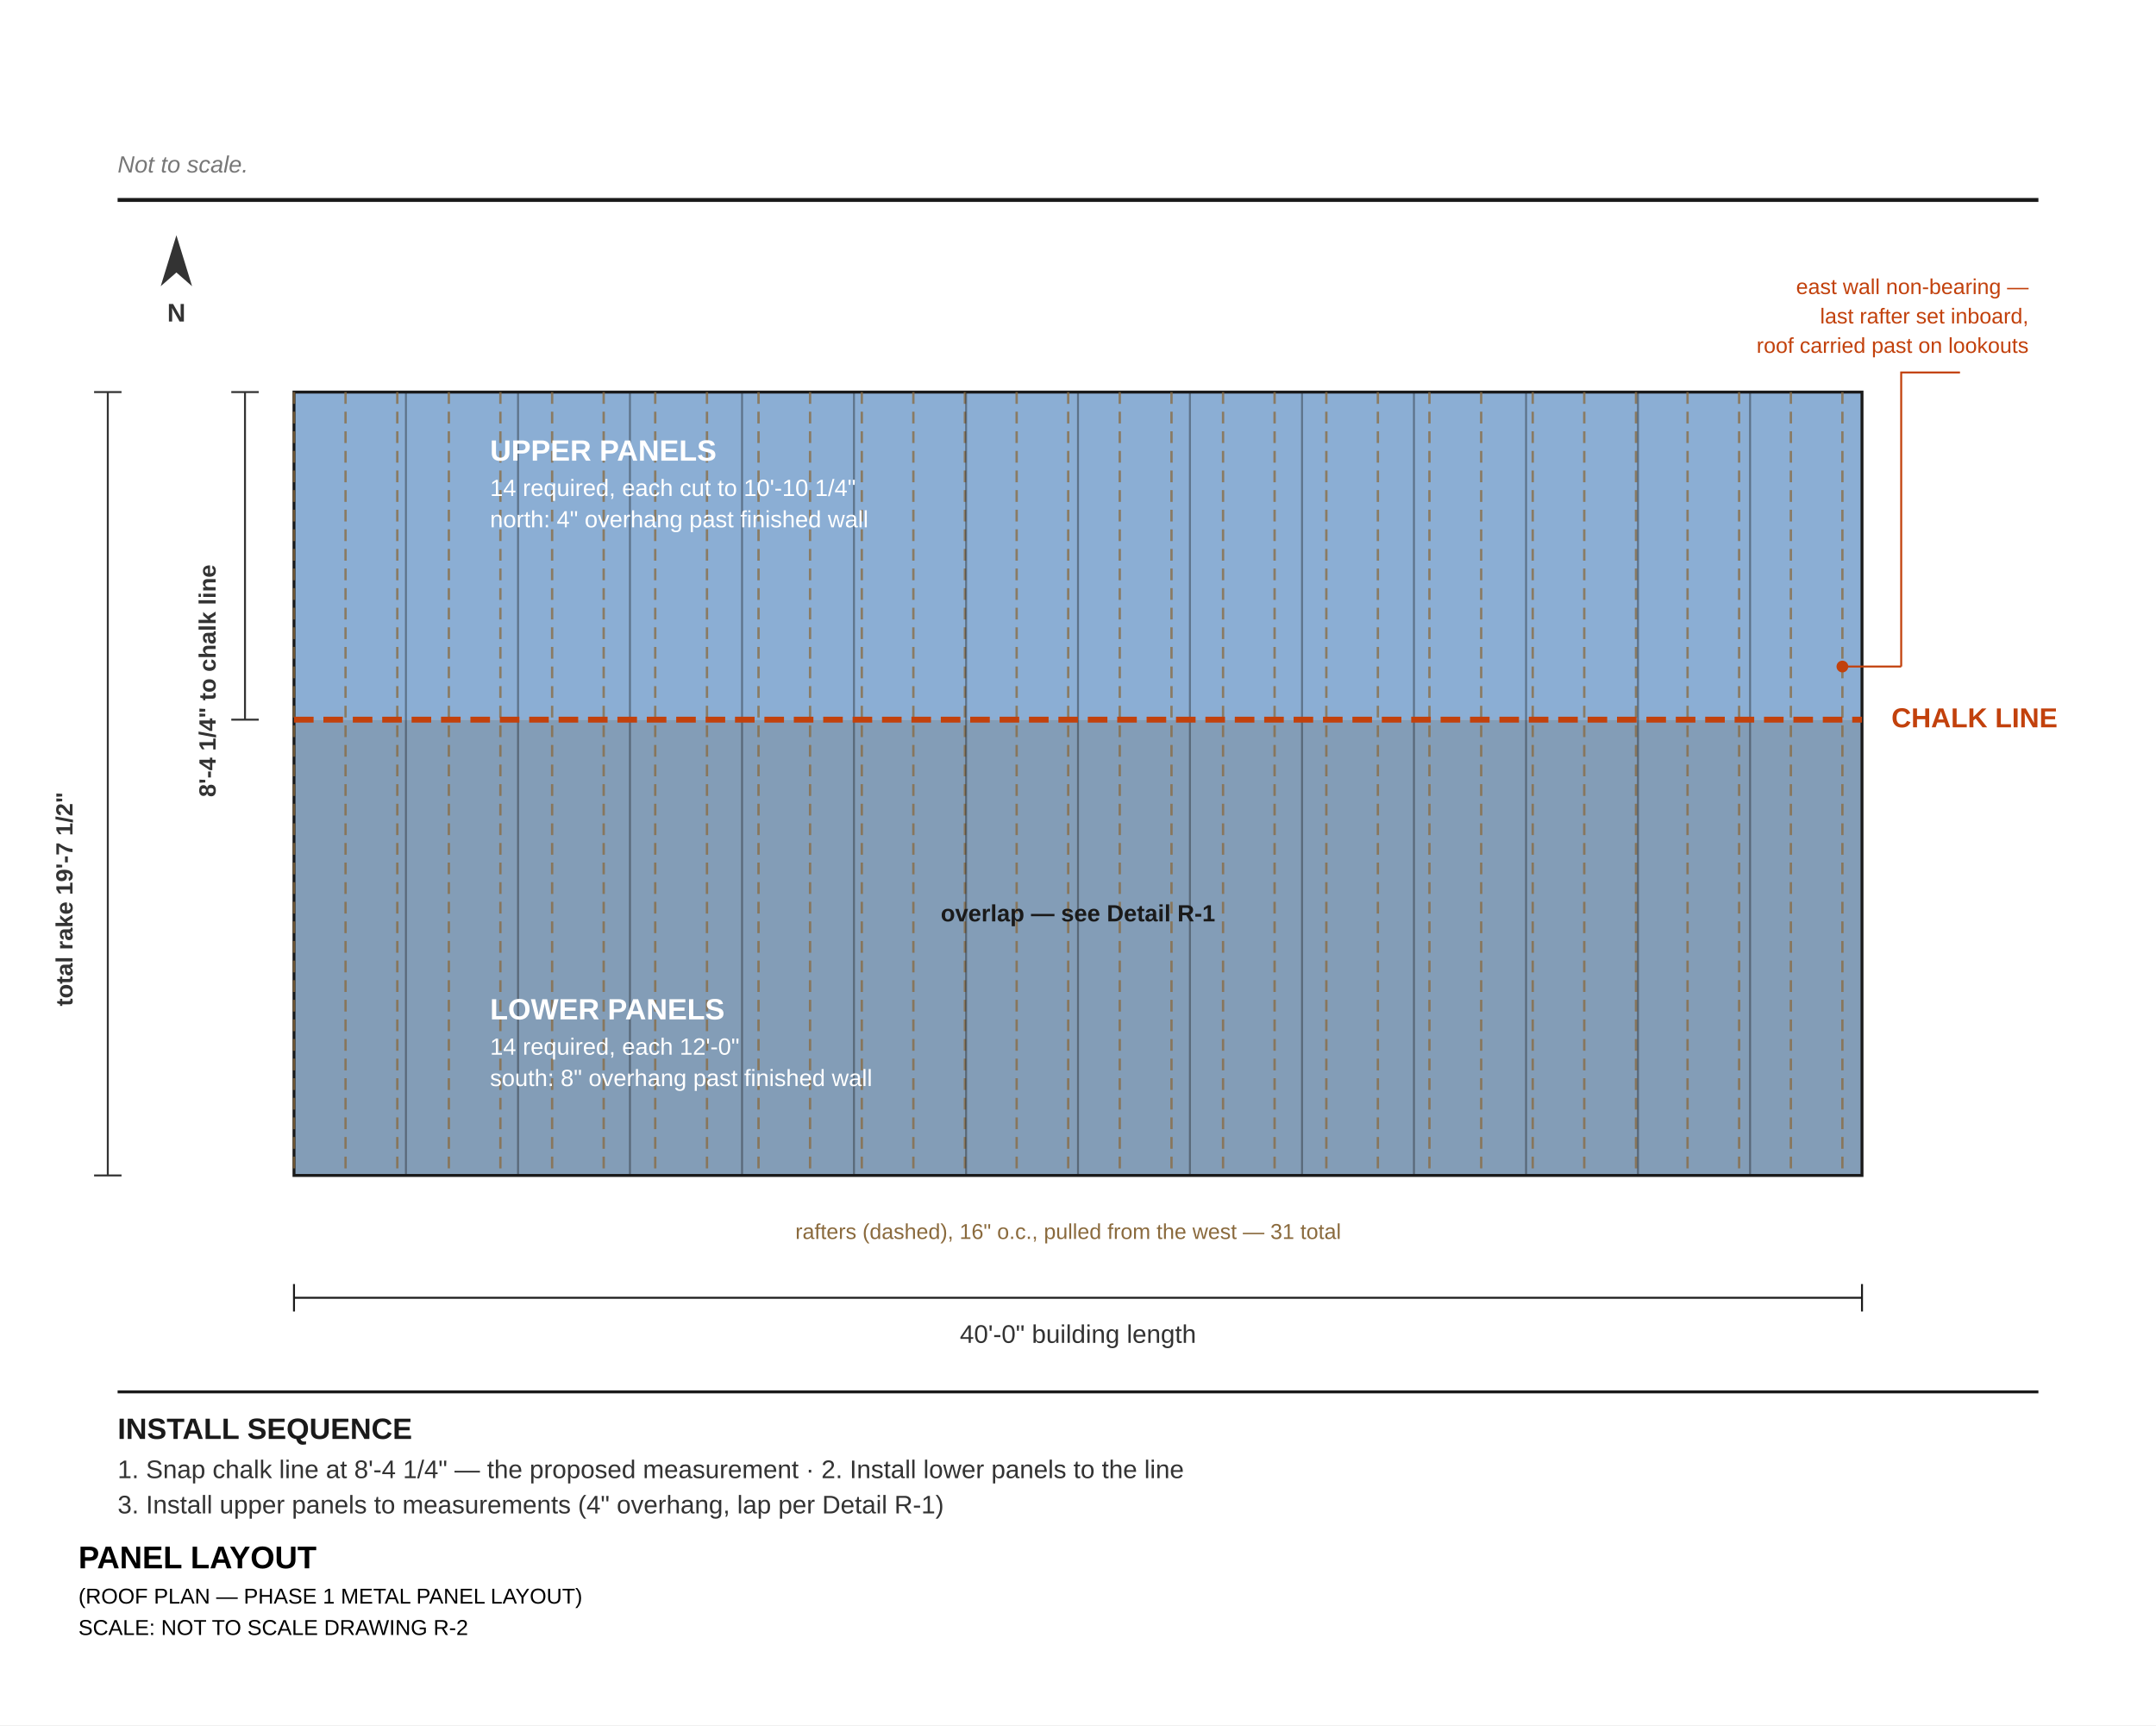
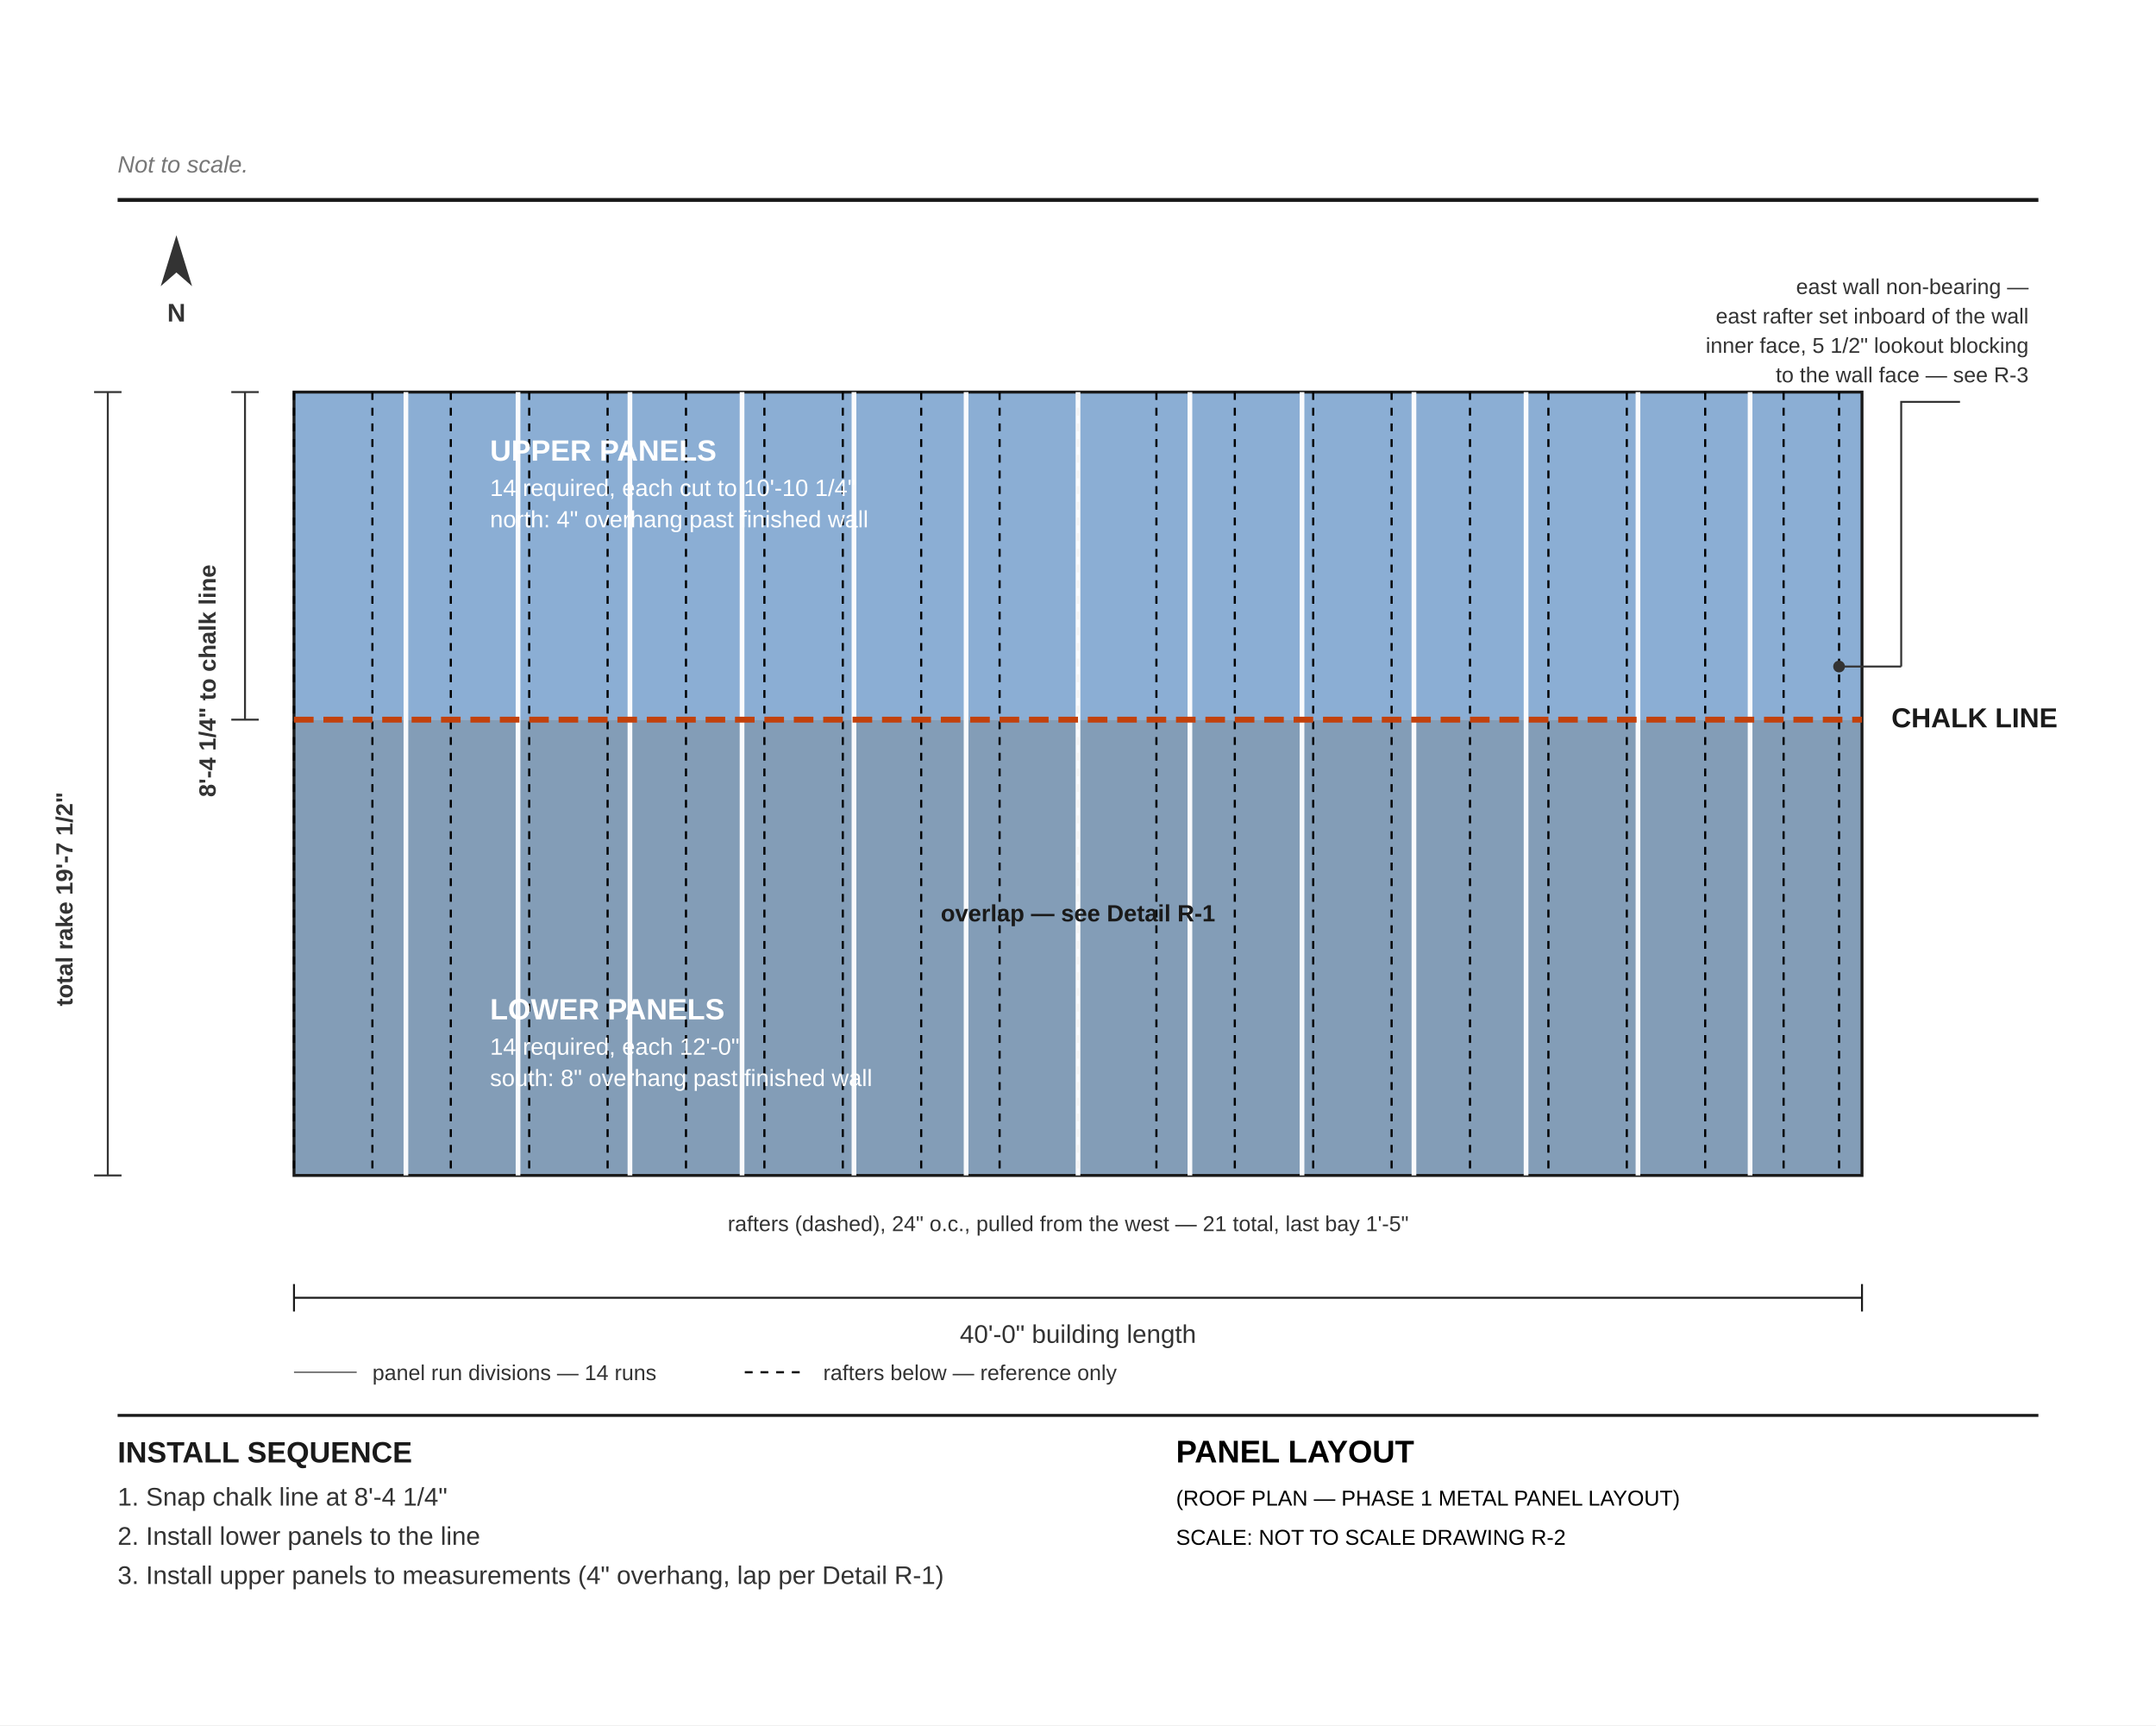
<svg xmlns="http://www.w3.org/2000/svg" viewBox="0 0 1100 880" width="1100" height="880" font-family="Arial">
  <rect width="1100" height="880" fill="#ffffff" />
  <text x="60" y="88" font-size="12" fill="#777" font-style="italic">Not to scale.</text>
  <line x1="60" y1="102" x2="1040" y2="102" stroke="#1a1a1a" stroke-width="2" />
  <g transform="translate(90,140)">
    <polygon points="0,-20 8,6 0,-1 -8,6" fill="#333" />
    <text x="0" y="24" font-size="13" font-weight="bold" text-anchor="middle" fill="#333">N</text>
  </g>
  <rect x="150" y="200" width="800" height="167.1" fill="#2b6cb0" opacity="0.55" />
  <rect x="150" y="367.1" width="800" height="232.5" fill="#1e4d7b" opacity="0.55" />
  <rect x="150" y="200" width="800" height="399.6" fill="none" stroke="#1a1a1a" stroke-width="1.5" />
-   <g stroke="#8a6a3d" stroke-width="1.2" stroke-dasharray="6 4" opacity="0.75">
+   <g stroke="#000000" stroke-width="1.1" stroke-dasharray="4 4" opacity="1">
    <line x1="150.0" y1="200" x2="150.0" y2="599.6" />
-     <line x1="176.3" y1="200" x2="176.3" y2="599.6" />
-     <line x1="202.7" y1="200" x2="202.7" y2="599.6" />
-     <line x1="229.0" y1="200" x2="229.0" y2="599.6" />
-     <line x1="255.3" y1="200" x2="255.3" y2="599.6" />
-     <line x1="281.7" y1="200" x2="281.7" y2="599.6" />
-     <line x1="308.0" y1="200" x2="308.0" y2="599.6" />
-     <line x1="334.3" y1="200" x2="334.3" y2="599.6" />
-     <line x1="360.7" y1="200" x2="360.7" y2="599.6" />
-     <line x1="387.0" y1="200" x2="387.0" y2="599.6" />
-     <line x1="413.3" y1="200" x2="413.3" y2="599.6" />
-     <line x1="439.7" y1="200" x2="439.7" y2="599.6" />
-     <line x1="466.0" y1="200" x2="466.0" y2="599.6" />
-     <line x1="492.3" y1="200" x2="492.3" y2="599.6" />
-     <line x1="518.7" y1="200" x2="518.7" y2="599.6" />
-     <line x1="545.0" y1="200" x2="545.0" y2="599.6" />
-     <line x1="571.3" y1="200" x2="571.3" y2="599.6" />
-     <line x1="597.7" y1="200" x2="597.7" y2="599.6" />
-     <line x1="624.0" y1="200" x2="624.0" y2="599.6" />
-     <line x1="650.3" y1="200" x2="650.3" y2="599.6" />
-     <line x1="676.7" y1="200" x2="676.7" y2="599.6" />
-     <line x1="703.0" y1="200" x2="703.0" y2="599.6" />
-     <line x1="729.3" y1="200" x2="729.3" y2="599.6" />
-     <line x1="755.7" y1="200" x2="755.7" y2="599.6" />
-     <line x1="782.0" y1="200" x2="782.0" y2="599.6" />
-     <line x1="808.3" y1="200" x2="808.3" y2="599.6" />
-     <line x1="834.7" y1="200" x2="834.7" y2="599.6" />
-     <line x1="861.0" y1="200" x2="861.0" y2="599.6" />
-     <line x1="887.3" y1="200" x2="887.3" y2="599.6" />
-     <line x1="913.7" y1="200" x2="913.7" y2="599.6" />
-     <line x1="940.0" y1="200" x2="940.0" y2="599.6" />
+     <line x1="190.0" y1="200" x2="190.0" y2="599.6" />
+     <line x1="230.0" y1="200" x2="230.0" y2="599.6" />
+     <line x1="270.0" y1="200" x2="270.0" y2="599.6" />
+     <line x1="310.0" y1="200" x2="310.0" y2="599.6" />
+     <line x1="350.0" y1="200" x2="350.0" y2="599.6" />
+     <line x1="390.0" y1="200" x2="390.0" y2="599.6" />
+     <line x1="430.0" y1="200" x2="430.0" y2="599.6" />
+     <line x1="470.0" y1="200" x2="470.0" y2="599.6" />
+     <line x1="510.0" y1="200" x2="510.0" y2="599.6" />
+     <line x1="550.0" y1="200" x2="550.0" y2="599.6" />
+     <line x1="590.0" y1="200" x2="590.0" y2="599.6" />
+     <line x1="630.0" y1="200" x2="630.0" y2="599.6" />
+     <line x1="670.0" y1="200" x2="670.0" y2="599.6" />
+     <line x1="710.0" y1="200" x2="710.0" y2="599.6" />
+     <line x1="750.0" y1="200" x2="750.0" y2="599.6" />
+     <line x1="790.0" y1="200" x2="790.0" y2="599.6" />
+     <line x1="830.0" y1="200" x2="830.0" y2="599.6" />
+     <line x1="870.0" y1="200" x2="870.0" y2="599.6" />
+     <line x1="910.0" y1="200" x2="910.0" y2="599.6" />
+     <line x1="938.3" y1="200" x2="938.3" y2="599.6" />
  </g>
-   <text x="545" y="632" font-size="11" fill="#8a6a3d" text-anchor="middle">rafters (dashed), 16" o.c., pulled from the west — 31 total</text>
-   <text x="1035" y="150" font-size="11" fill="#c2410c" text-anchor="end">east wall non-bearing —</text>
-   <text x="1035" y="165" font-size="11" fill="#c2410c" text-anchor="end">last rafter set inboard,</text>
-   <text x="1035" y="180" font-size="11" fill="#c2410c" text-anchor="end">roof carried past on lookouts</text>
-   <polyline points="1000,190 970,190 970,340" fill="none" stroke="#c2410c" stroke-width="1" />
-   <circle cx="940" cy="340" r="3" fill="#c2410c" />
-   <line x1="940" y1="340" x2="970" y2="340" stroke="#c2410c" stroke-width="1" />
-   <g stroke="#1a1a1a" stroke-width="1" opacity="0.4">
+   <text x="545" y="628" font-size="11" fill="#333" text-anchor="middle">rafters (dashed), 24" o.c., pulled from the west — 21 total, last bay 1'-5"</text>
+   <text x="1035" y="150" font-size="11" fill="#333" text-anchor="end">east wall non-bearing —</text>
+   <text x="1035" y="165" font-size="11" fill="#333" text-anchor="end">east rafter set inboard of the wall</text>
+   <text x="1035" y="180" font-size="11" fill="#333" text-anchor="end">inner face, 5 1/2" lookout blocking</text>
+   <text x="1035" y="195" font-size="11" fill="#333" text-anchor="end">to the wall face — see R-3</text>
+   <polyline points="1000,205 970,205 970,340" fill="none" stroke="#333" stroke-width="1" />
+   <circle cx="938.3" cy="340" r="3" fill="#333" />
+   <line x1="938.3" y1="340" x2="970" y2="340" stroke="#333" stroke-width="1" />
+   <g stroke="#ffffff" stroke-width="2.4" opacity="0.95">
    <line x1="207.1" y1="200" x2="207.1" y2="599.6" />
    <line x1="264.3" y1="200" x2="264.3" y2="599.6" />
    <line x1="321.4" y1="200" x2="321.4" y2="599.6" />
    <line x1="378.6" y1="200" x2="378.6" y2="599.6" />
    <line x1="435.7" y1="200" x2="435.7" y2="599.6" />
    <line x1="492.9" y1="200" x2="492.9" y2="599.6" />
    <line x1="550.0" y1="200" x2="550.0" y2="599.6" />
    <line x1="607.1" y1="200" x2="607.1" y2="599.6" />
    <line x1="664.3" y1="200" x2="664.3" y2="599.6" />
    <line x1="721.4" y1="200" x2="721.4" y2="599.6" />
    <line x1="778.6" y1="200" x2="778.6" y2="599.6" />
    <line x1="835.7" y1="200" x2="835.7" y2="599.6" />
    <line x1="892.9" y1="200" x2="892.9" y2="599.6" />
  </g>
+   <line x1="150" y1="700" x2="182" y2="700" stroke="#ffffff" stroke-width="2.4" />
+   <line x1="150" y1="700" x2="182" y2="700" stroke="#1a1a1a" stroke-width="0.5" />
+   <text x="190" y="704" font-size="11" fill="#333">panel run divisions — 14 runs</text>
+   <line x1="380" y1="700" x2="412" y2="700" stroke="#000000" stroke-width="1.1" stroke-dasharray="4 4" />
+   <text x="420" y="704" font-size="11" fill="#333">rafters below — reference only</text>
  <line x1="150" y1="367.1" x2="950" y2="367.1" stroke="#c2410c" stroke-width="3" stroke-dasharray="10 5" />
-   <text x="965" y="371" font-size="14" font-weight="bold" fill="#c2410c">CHALK LINE</text>
+   <text x="965" y="371" font-size="14" font-weight="bold" fill="#1a1a1a">CHALK LINE</text>
  <text x="250" y="235" font-size="15" font-weight="bold" fill="#ffffff">UPPER PANELS</text>
  <text x="250" y="253" font-size="12" fill="#ffffff">14 required, each cut to 10'-10 1/4"</text>
  <text x="250" y="269" font-size="12" fill="#ffffff">north: 4" overhang past finished wall</text>
  <text x="250" y="520" font-size="15" font-weight="bold" fill="#ffffff">LOWER PANELS</text>
  <text x="250" y="538" font-size="12" fill="#ffffff">14 required, each 12'-0"</text>
  <text x="250" y="554" font-size="12" fill="#ffffff">south: 8" overhang past finished wall</text>
  <text x="550" y="470" font-size="12" font-weight="bold" fill="#1a1a1a" text-anchor="middle">overlap — see Detail R-1</text>
  <line x1="150" y1="662" x2="950" y2="662" stroke="#1a1a1a" stroke-width="1" />
  <line x1="150" y1="655" x2="150" y2="669" stroke="#1a1a1a" stroke-width="1" />
  <line x1="950" y1="655" x2="950" y2="669" stroke="#1a1a1a" stroke-width="1" />
  <text x="550" y="685" font-size="13" fill="#333" text-anchor="middle">40'-0" building length</text>
  <line x1="125" y1="200" x2="125" y2="367.1" stroke="#333" stroke-width="1" />
  <line x1="118" y1="200" x2="132" y2="200" stroke="#333" stroke-width="1" />
  <line x1="118" y1="367.1" x2="132" y2="367.1" stroke="#333" stroke-width="1" />
  <text x="110" y="288" font-size="12" font-weight="bold" fill="#333" text-anchor="end" transform="rotate(-90 110 288)">8'-4 1/4" to chalk line</text>
  <line x1="55" y1="200" x2="55" y2="599.6" stroke="#333" stroke-width="1" />
  <line x1="48" y1="200" x2="62" y2="200" stroke="#333" stroke-width="1" />
  <line x1="48" y1="599.6" x2="62" y2="599.6" stroke="#333" stroke-width="1" />
  <text x="37" y="404" font-size="12" font-weight="bold" fill="#333" text-anchor="end" transform="rotate(-90 37 404)">total rake 19'-7 1/2"</text>
-   <line x1="60" y1="710" x2="1040" y2="710" stroke="#1a1a1a" stroke-width="1.5" />
-   <text x="60" y="734" font-size="15" font-weight="bold" fill="#1a1a1a">INSTALL SEQUENCE</text>
-   <text x="60" y="754" font-size="13" fill="#333">1. Snap chalk line at 8'-4 1/4" — the proposed measurement  ·  2. Install lower panels to the line</text>
-   <text x="60" y="772" font-size="13" fill="#333">3. Install upper panels to measurements (4" overhang, lap per Detail R-1)</text>
-   <text x="40" y="800" font-family="Arial" font-size="16" font-weight="bold" fill="#000">PANEL LAYOUT</text>
-   <text x="40" y="818" font-family="Arial" font-size="11" fill="#000">(ROOF PLAN — PHASE 1 METAL PANEL LAYOUT)</text>
-   <text x="40" y="834" font-family="Arial" font-size="11" fill="#000">SCALE:  NOT TO SCALE       DRAWING R-2</text>
+   <line x1="60" y1="722" x2="1040" y2="722" stroke="#1a1a1a" stroke-width="1.5" />
+   <text x="60" y="746" font-size="15" font-weight="bold" fill="#1a1a1a">INSTALL SEQUENCE</text>
+   <text x="60" y="768" font-size="13" fill="#333">1. Snap chalk line at 8'-4 1/4"</text>
+   <text x="60" y="788" font-size="13" fill="#333">2. Install lower panels to the line</text>
+   <text x="60" y="808" font-size="13" fill="#333">3. Install upper panels to measurements (4" overhang, lap per Detail R-1)</text>
+   <text x="600" y="746" font-family="Arial" font-size="16" font-weight="bold" fill="#000">PANEL LAYOUT</text>
+   <text x="600" y="768" font-family="Arial" font-size="11" fill="#000">(ROOF PLAN — PHASE 1 METAL PANEL LAYOUT)</text>
+   <text x="600" y="788" font-family="Arial" font-size="11" fill="#000">SCALE:  NOT TO SCALE       DRAWING R-2</text>
</svg>
